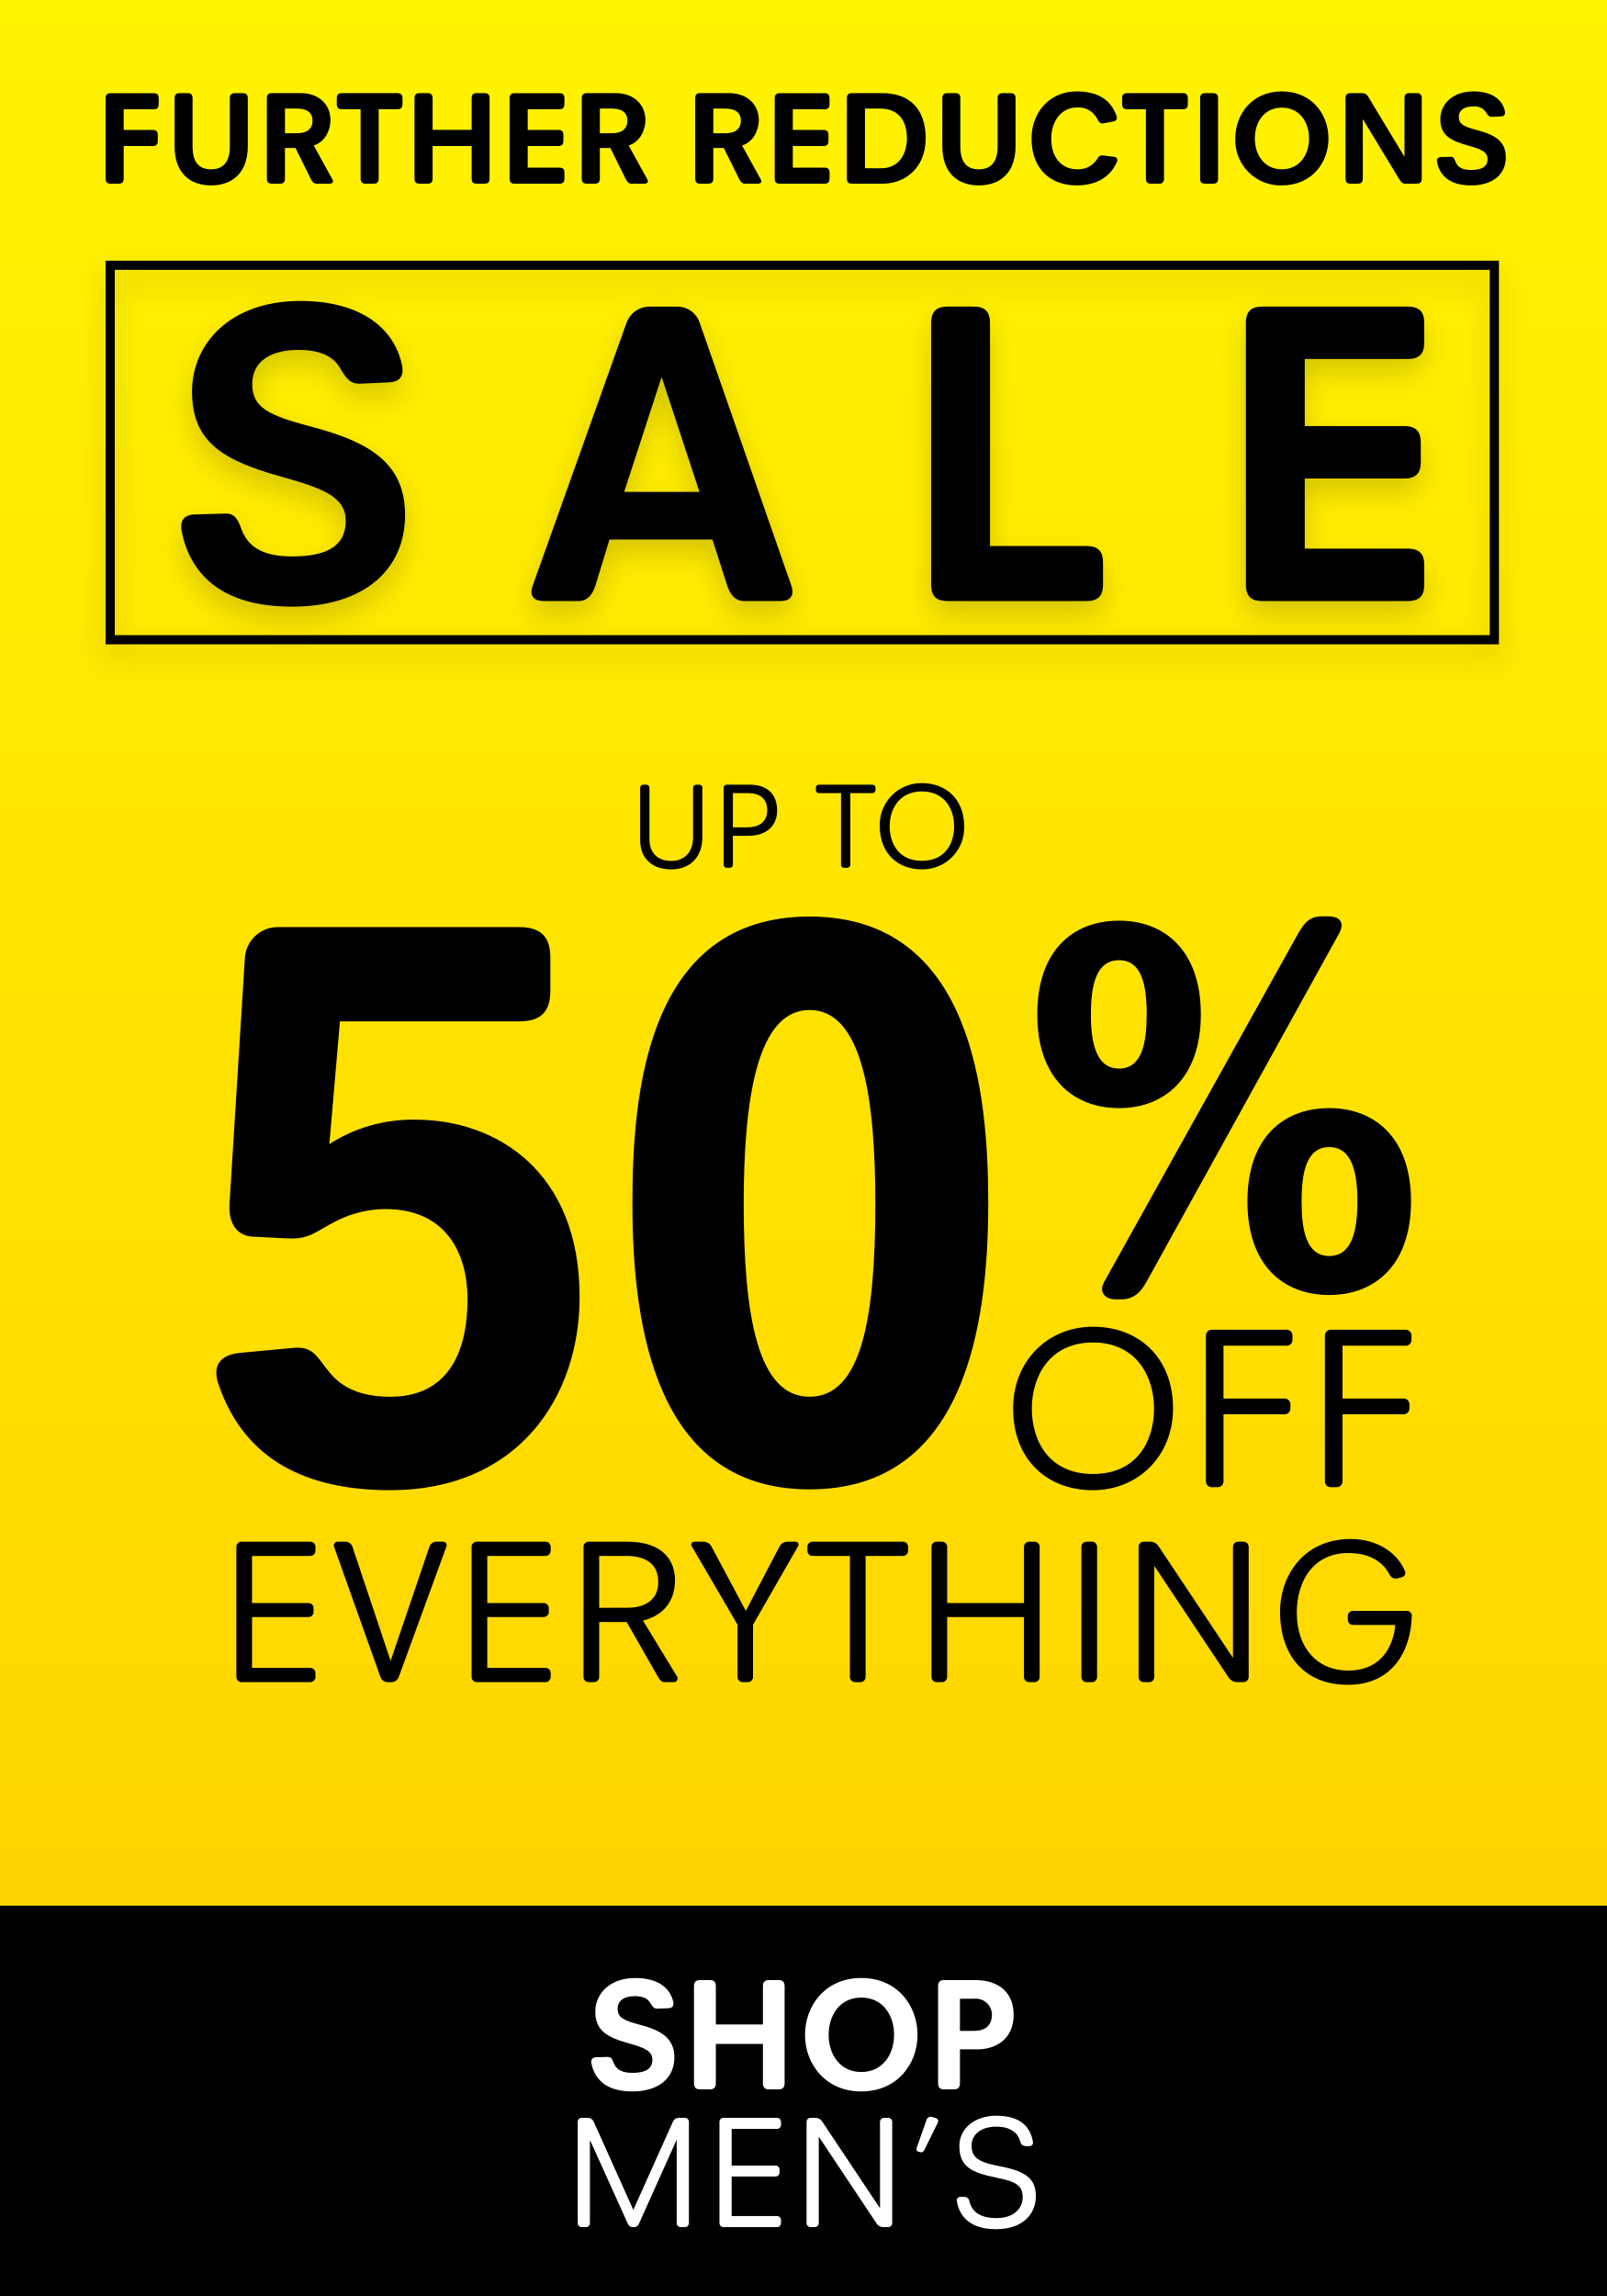
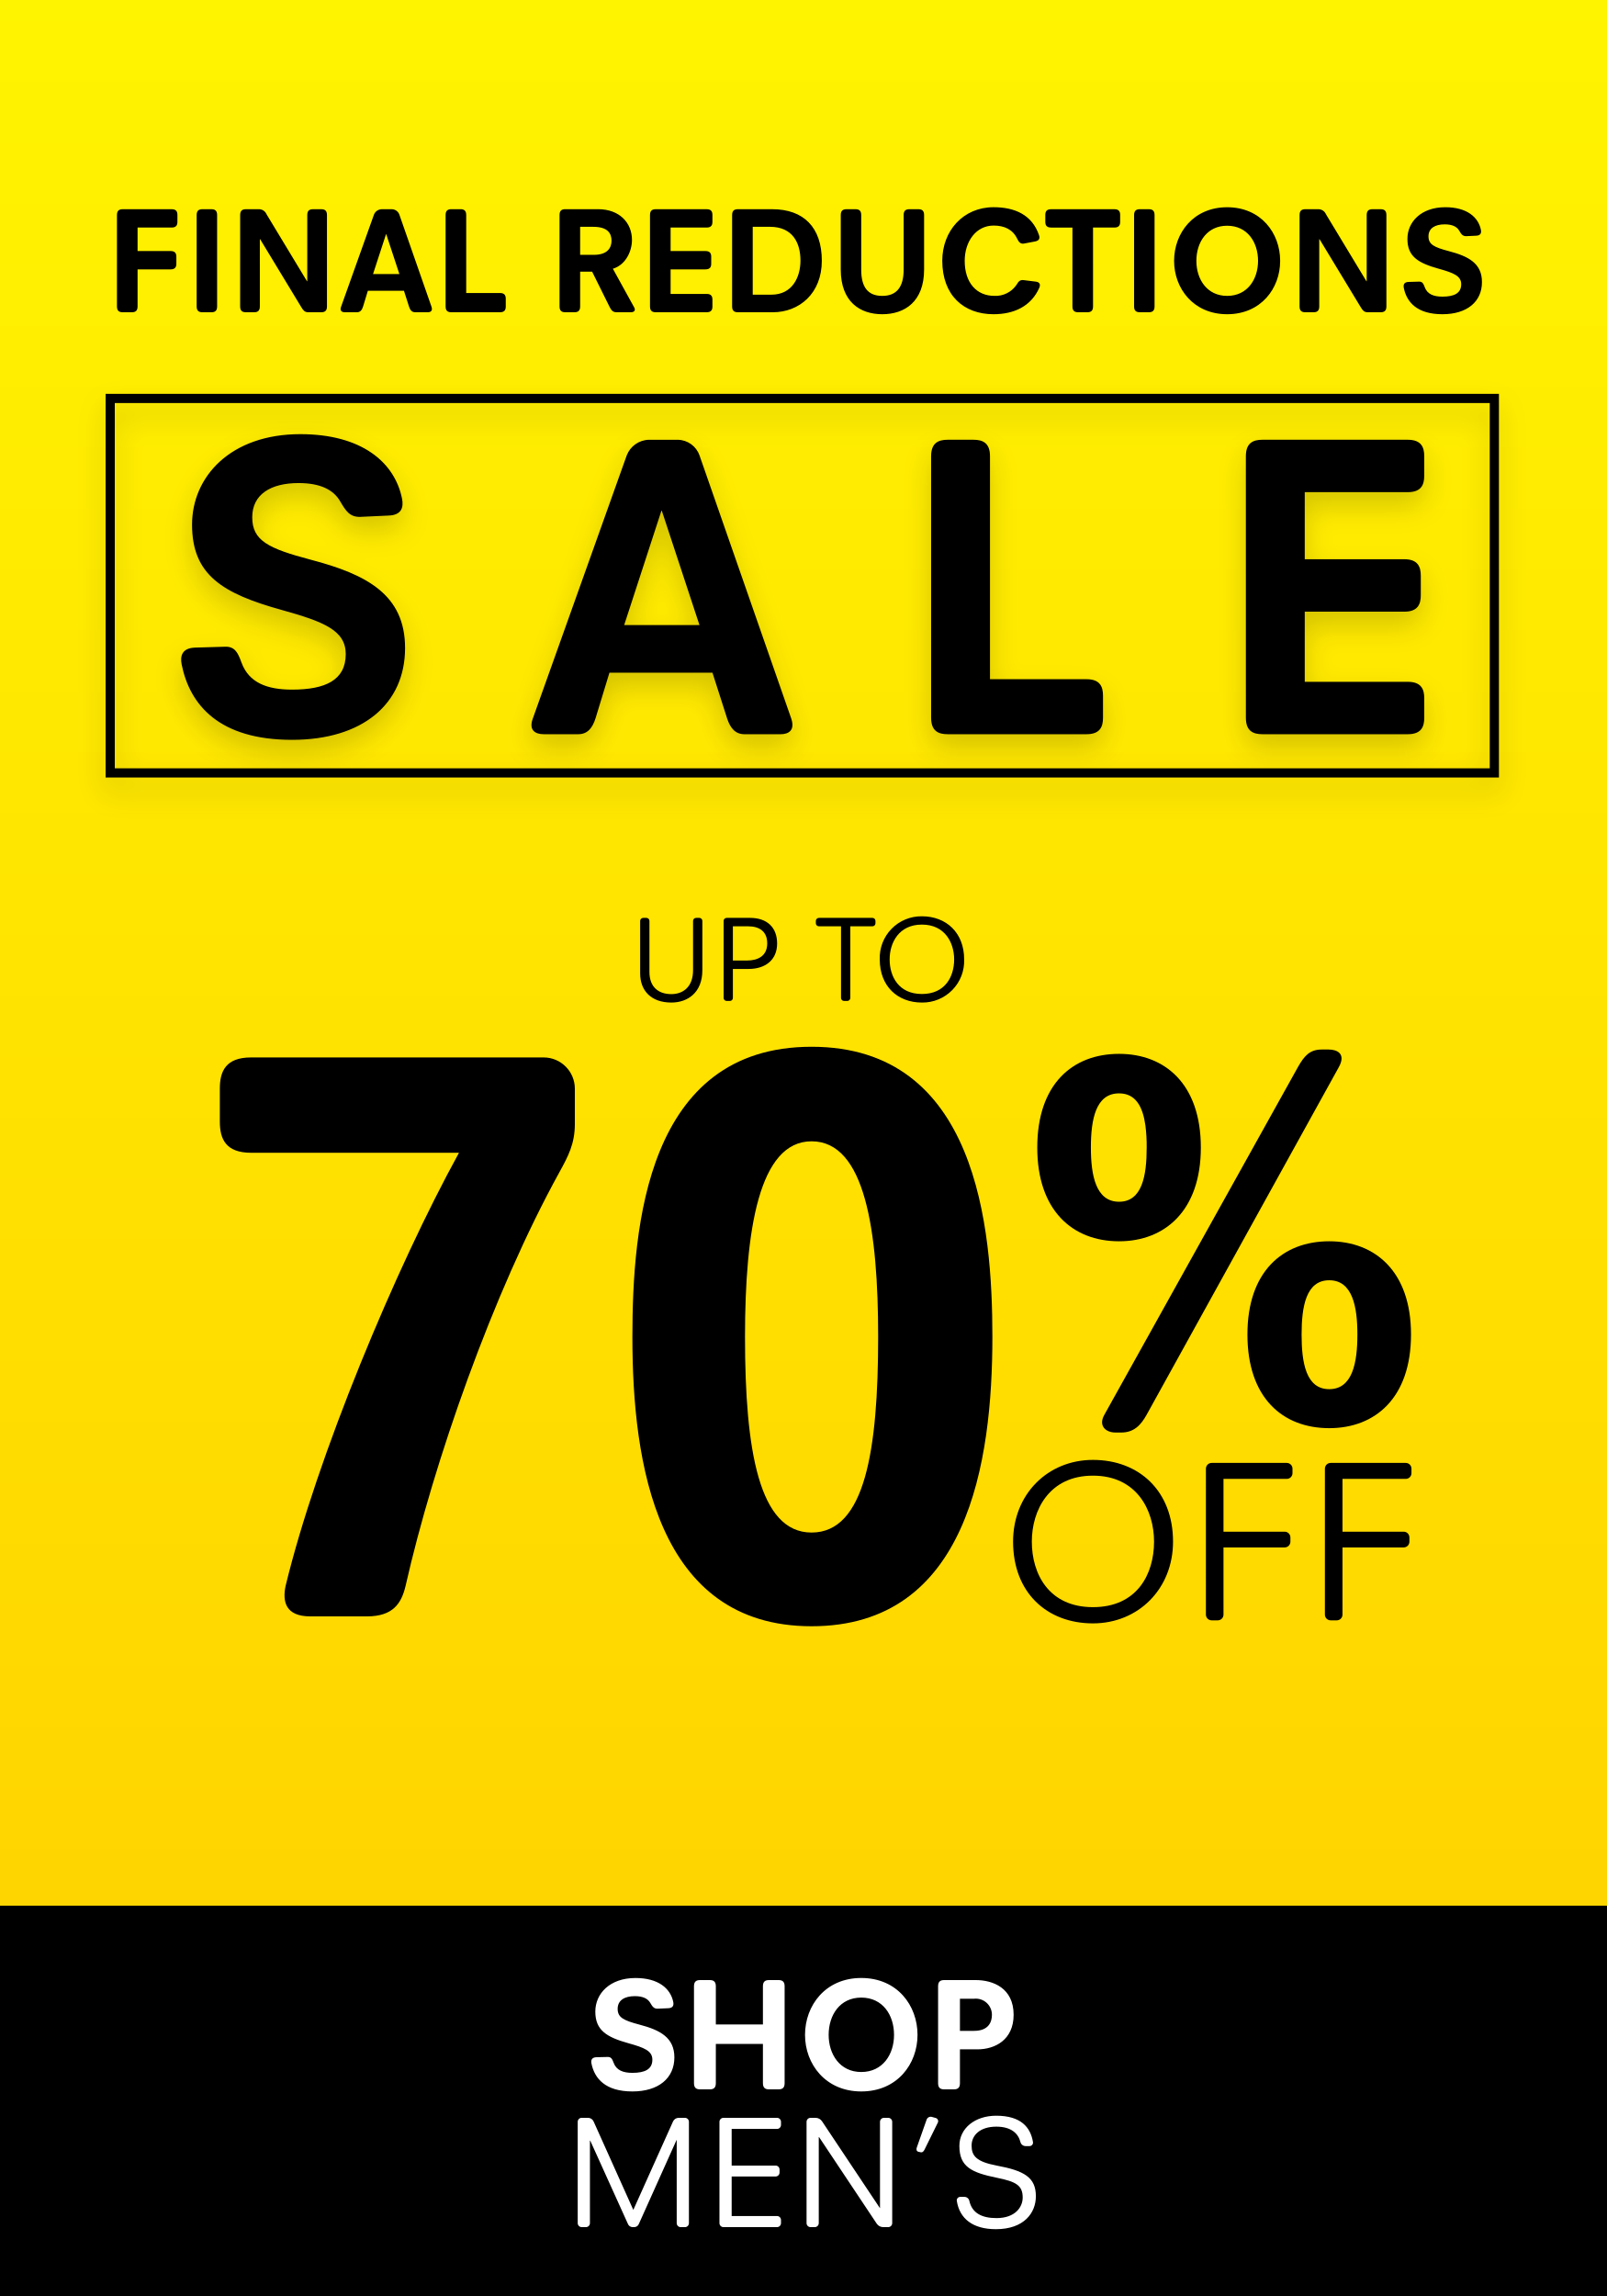
<svg xmlns="http://www.w3.org/2000/svg" viewBox="0 0 350 500">
  <defs>
    <style>
      .cls-1 {
        clip-path: url(#clip-Mens);
      }

      .cls-2 {
+         fill: url(#linear-gradient);
+       }
+ 
+       .cls-3 {
        fill: #fff;
      }

-       .cls-3, .cls-5 {
+       .cls-4, .cls-6 {
        fill: none;
      }

-       .cls-3 {
+       .cls-4 {
        stroke: #000;
        stroke-width: 2px;
      }

-       .cls-4 {
+       .cls-5 {
        stroke: none;
      }

-       .cls-6 {
-         fill: url(#linear-gradient);
-       }
- 
      .cls-7 {
-         filter: url(#Rectangle_720);
+         filter: url(#Rectangle_721);
      }

      .cls-8 {
-         filter: url(#Path_524);
+         filter: url(#Path_527);
      }
    </style>
    <linearGradient id="linear-gradient" x1="0.5" x2="0.5" y2="1" gradientUnits="objectBoundingBox">
      <stop offset="0" stop-color="#fff400" />
      <stop offset="1" stop-color="#ffce00" />
    </linearGradient>
-     <filter id="Path_524" x="30.453" y="59.542" width="288.745" height="84.573" filterUnits="userSpaceOnUse">
+     <filter id="Path_527" x="30.453" y="88.54" width="288.748" height="84.574" filterUnits="userSpaceOnUse">
      <feOffset dy="3" input="SourceAlpha" />
      <feGaussianBlur stdDeviation="3" result="blur" />
      <feFlood flood-opacity="0.161" />
      <feComposite operator="in" in2="blur" />
      <feComposite in="SourceGraphic" />
    </filter>
-     <filter id="Rectangle_720" x="14" y="50.773" width="321.465" height="101.546" filterUnits="userSpaceOnUse">
+     <filter id="Rectangle_721" x="14" y="79.77" width="321.464" height="101.546" filterUnits="userSpaceOnUse">
      <feOffset dy="3" input="SourceAlpha" />
      <feGaussianBlur stdDeviation="3" result="blur-2" />
      <feFlood flood-opacity="0.161" />
      <feComposite operator="in" in2="blur-2" />
      <feComposite in="SourceGraphic" />
    </filter>
    <clipPath id="clip-Mens">
      <rect width="350" height="500" />
    </clipPath>
  </defs>
  <g id="Mens" class="cls-1">
-     <rect class="cls-6" width="350" height="500" />
+     <rect class="cls-3" width="350" height="500" />
+     <rect id="Rectangle_9" data-name="Rectangle 9" class="cls-2" width="350" height="500" />
    <rect id="Rectangle_703" data-name="Rectangle 703" width="350" height="85" transform="translate(0 415)" />
-     <path id="Path_533" data-name="Path 533" class="cls-2" d="M128.818,20.365c.665,3.29,3.045,6.09,8.925,6.09,5.705,0,9.135-2.905,9.135-7.42,0-4.3-3.08-5.95-7.63-7.14-3.43-.91-4.725-1.54-4.725-3.43,0-1.855,1.5-2.765,3.745-2.765,1.785,0,2.835.56,3.36,1.47.455.77.77,1.3,1.645,1.26l2.275-.1c1.05-.035,1.225-.665,1.085-1.365-.6-2.94-3.255-5.215-8.225-5.215-5.635,0-8.75,3.43-8.75,7.315,0,4.06,2.45,5.565,7.245,6.9,3.4.945,5.18,1.645,5.18,3.57,0,2.1-1.645,2.87-4.34,2.87-2.03,0-3.5-.56-4.1-2.2-.28-.77-.525-1.3-1.33-1.26L129.9,19C128.853,19.035,128.678,19.665,128.818,20.365Zm22.33,4.305c0,1.085.6,1.33,1.33,1.33h2.1c.735,0,1.33-.245,1.33-1.33V16.1h10.255V24.67c0,1.085.6,1.33,1.33,1.33h2.065c.735,0,1.33-.245,1.33-1.33V3.53c0-1.085-.6-1.33-1.33-1.33h-2.065c-.735,0-1.33.245-1.33,1.33v8.33H155.908V3.53c0-1.085-.6-1.33-1.33-1.33h-2.1c-.735,0-1.33.245-1.33,1.33Zm24.185-10.535c0,6.335,4.445,12.32,12.25,12.32,7.84,0,12.25-5.985,12.25-12.32,0-6.405-4.41-12.39-12.25-12.39C179.778,1.745,175.333,7.73,175.333,14.135Zm5.145,0c0-4.305,2.45-8.12,7.105-8.12,4.69,0,7.14,3.815,7.14,8.12,0,4.235-2.45,8.085-7.14,8.085C182.928,22.22,180.478,18.37,180.478,14.135ZM204.313,24.67c0,1.085.6,1.33,1.33,1.33h2.1c.735,0,1.33-.245,1.33-1.33V17.285h3.815c3.78,0,7.875-2.03,7.875-7.525,0-5.845-4.515-7.56-8.26-7.56h-6.86c-.735,0-1.33.245-1.33,1.33Zm4.76-11.41v-7h3.115a3.511,3.511,0,0,1,3.85,3.5c0,1.54-.7,3.5-3.885,3.5ZM125.825,55.125A.867.867,0,0,0,126.7,56h.91a.866.866,0,0,0,.875-.875V37.17h.07l8.19,18.1A1.1,1.1,0,0,0,137.76,56h.42a1.087,1.087,0,0,0,.98-.735l8.19-18.235h.035v18.1a.867.867,0,0,0,.875.875h.91a.866.866,0,0,0,.875-.875V33.075a.866.866,0,0,0-.875-.875H147.8A1.339,1.339,0,0,0,146.58,33l-8.645,19.25L129.29,33a1.339,1.339,0,0,0-1.225-.805H126.7a.867.867,0,0,0-.875.875Zm30.87,0a.867.867,0,0,0,.875.875h11.655a.866.866,0,0,0,.875-.875V54.46a.866.866,0,0,0-.875-.875h-9.87v-8.61h9.555a.867.867,0,0,0,.875-.875v-.63a.867.867,0,0,0-.875-.875h-9.555v-7.98h9.87a.866.866,0,0,0,.875-.875v-.665a.866.866,0,0,0-.875-.875H157.57a.867.867,0,0,0-.875.875Zm18.97,0a.867.867,0,0,0,.875.875h.91a.866.866,0,0,0,.875-.875V36.4h.07L190.96,55.265a1.7,1.7,0,0,0,1.365.735h1.12a.866.866,0,0,0,.875-.875V33.075a.866.866,0,0,0-.875-.875h-.91a.866.866,0,0,0-.875.875v18.76h-.035l-12.6-18.9a1.7,1.7,0,0,0-1.365-.735h-1.12a.867.867,0,0,0-.875.875ZM200.48,39.69c.455.1.665-.175.875-.56l2.9-5.88a.718.718,0,0,0-.455-1.015l-.875-.245a.944.944,0,0,0-1.12.63l-2.135,6.055c-.14.385-.07.805.35.91Zm7.91,10.6c.6,3.85,3.465,6.16,8.505,6.16,6.16,0,8.715-3.57,8.715-7.175,0-4.13-2.555-5.565-8.575-6.685-4.375-.84-5.425-2.1-5.425-4.34,0-2.275,1.855-4.13,5.39-4.13,3.29,0,4.795,1.54,5.25,3.36a1.157,1.157,0,0,0,1.12.875h.875a.757.757,0,0,0,.735-.875c-.525-3.22-2.625-5.74-8.015-5.74-4.585,0-8.015,2.7-8.015,6.58,0,4.585,2.7,5.81,8.155,6.93,4.2.84,5.635,1.68,5.635,4.305,0,2.1-1.645,4.48-5.705,4.48-3.185,0-5.32-1.085-5.915-3.745a1.089,1.089,0,0,0-1.085-.875h-.91A.757.757,0,0,0,208.39,50.295Z" transform="translate(0 429)" />
+     <path id="Path_533" data-name="Path 533" class="cls-3" d="M128.818,20.365c.665,3.29,3.045,6.09,8.925,6.09,5.705,0,9.135-2.905,9.135-7.42,0-4.3-3.08-5.95-7.63-7.14-3.43-.91-4.725-1.54-4.725-3.43,0-1.855,1.5-2.765,3.745-2.765,1.785,0,2.835.56,3.36,1.47.455.77.77,1.3,1.645,1.26l2.275-.1c1.05-.035,1.225-.665,1.085-1.365-.6-2.94-3.255-5.215-8.225-5.215-5.635,0-8.75,3.43-8.75,7.315,0,4.06,2.45,5.565,7.245,6.9,3.4.945,5.18,1.645,5.18,3.57,0,2.1-1.645,2.87-4.34,2.87-2.03,0-3.5-.56-4.1-2.2-.28-.77-.525-1.3-1.33-1.26L129.9,19C128.853,19.035,128.678,19.665,128.818,20.365Zm22.33,4.305c0,1.085.6,1.33,1.33,1.33h2.1c.735,0,1.33-.245,1.33-1.33V16.1h10.255v8.57c0,1.085.6,1.33,1.33,1.33h2.065c.735,0,1.33-.245,1.33-1.33V3.53c0-1.085-.6-1.33-1.33-1.33h-2.065c-.735,0-1.33.245-1.33,1.33v8.33H155.908V3.53c0-1.085-.6-1.33-1.33-1.33h-2.1c-.735,0-1.33.245-1.33,1.33Zm24.185-10.535c0,6.335,4.445,12.32,12.25,12.32,7.84,0,12.25-5.985,12.25-12.32,0-6.405-4.41-12.39-12.25-12.39C179.778,1.745,175.333,7.73,175.333,14.135Zm5.145,0c0-4.305,2.45-8.12,7.1-8.12,4.69,0,7.14,3.815,7.14,8.12,0,4.235-2.45,8.085-7.14,8.085C182.928,22.22,180.478,18.37,180.478,14.135ZM204.313,24.67c0,1.085.6,1.33,1.33,1.33h2.1c.735,0,1.33-.245,1.33-1.33V17.285h3.815c3.78,0,7.875-2.03,7.875-7.525,0-5.845-4.515-7.56-8.26-7.56h-6.86c-.735,0-1.33.245-1.33,1.33Zm4.76-11.41v-7h3.115a3.511,3.511,0,0,1,3.85,3.5c0,1.54-.7,3.5-3.885,3.5ZM125.825,55.125A.867.867,0,0,0,126.7,56h.91a.866.866,0,0,0,.875-.875V37.17h.07l8.19,18.1a1.1,1.1,0,0,0,1.015.73h.42a1.087,1.087,0,0,0,.98-.735l8.19-18.235h.035v18.1a.867.867,0,0,0,.875.875h.91a.866.866,0,0,0,.875-.875V33.075a.866.866,0,0,0-.875-.875H147.8a1.339,1.339,0,0,0-1.22.8l-8.645,19.25L129.29,33a1.339,1.339,0,0,0-1.225-.805H126.7a.867.867,0,0,0-.875.875Zm30.87,0a.867.867,0,0,0,.875.875h11.655a.866.866,0,0,0,.875-.875V54.46a.866.866,0,0,0-.875-.875h-9.87v-8.61h9.555a.867.867,0,0,0,.875-.875v-.63a.867.867,0,0,0-.875-.875h-9.555v-7.98h9.87a.866.866,0,0,0,.875-.875v-.665a.866.866,0,0,0-.875-.875H157.57a.867.867,0,0,0-.875.875Zm18.97,0a.867.867,0,0,0,.875.875h.91a.866.866,0,0,0,.875-.875V36.4h.07L190.96,55.265a1.7,1.7,0,0,0,1.365.735h1.12a.866.866,0,0,0,.875-.875V33.075a.866.866,0,0,0-.875-.875h-.91a.866.866,0,0,0-.875.875v18.76h-.035l-12.6-18.9a1.7,1.7,0,0,0-1.365-.735h-1.12a.867.867,0,0,0-.875.875ZM200.48,39.69c.455.1.665-.175.875-.56l2.9-5.88a.718.718,0,0,0-.455-1.015l-.875-.245a.944.944,0,0,0-1.12.63l-2.135,6.055c-.14.385-.07.805.35.91Zm7.91,10.6c.6,3.85,3.465,6.16,8.505,6.16,6.16,0,8.715-3.57,8.715-7.175,0-4.13-2.555-5.565-8.575-6.685-4.375-.84-5.425-2.1-5.425-4.34,0-2.275,1.855-4.13,5.39-4.13,3.29,0,4.795,1.54,5.25,3.36a1.157,1.157,0,0,0,1.12.875h.875a.757.757,0,0,0,.735-.875c-.525-3.22-2.625-5.74-8.015-5.74-4.585,0-8.015,2.7-8.015,6.58,0,4.585,2.7,5.81,8.155,6.93,4.2.84,5.635,1.68,5.635,4.305,0,2.1-1.645,4.48-5.705,4.48-3.185,0-5.32-1.085-5.915-3.745a1.089,1.089,0,0,0-1.085-.875h-.91a.757.757,0,0,0-.735.88Z" transform="translate(0 429)" />
    <g class="cls-8" transform="matrix(1, 0, 0, 1, 0, 0)">
-       <path id="Path_524-2" data-name="Path 524" d="M148.306,56.936c1.792,8.864,8.2,16.408,24.046,16.408,15.37,0,24.611-7.827,24.611-19.991,0-11.6-8.3-16.03-20.557-19.237-9.241-2.452-12.73-4.149-12.73-9.241,0-5,4.055-7.449,10.09-7.449,4.809,0,7.638,1.509,9.053,3.96,1.226,2.075,2.075,3.489,4.432,3.395l6.129-.283c2.829-.094,3.3-1.792,2.923-3.678-1.6-7.921-8.77-14.05-22.16-14.05-15.182,0-23.574,9.241-23.574,19.708,0,10.938,6.6,14.993,19.519,18.576,9.147,2.546,13.956,4.432,13.956,9.618,0,5.658-4.432,7.732-11.693,7.732-5.469,0-9.43-1.509-11.033-5.941-.754-2.075-1.414-3.489-3.583-3.395l-6.506.189C148.4,53.353,147.929,55.05,148.306,56.936Zm76.475,11.787c-.943,2.546.566,3.395,2.357,3.395h7.544c2.074,0,3.112-1.414,3.772-3.489l3.018-9.9h22.443l3.206,10c.66,1.98,1.7,3.395,3.772,3.395h7.827c1.792,0,3.206-.849,2.357-3.395L261.085,11.391A5.08,5.08,0,0,0,256.37,8h-6.318a5.3,5.3,0,0,0-4.809,3.395Zm19.9-20.368,8.11-24.894h.094l8.2,24.894Zm66.856,20.18c0,2.923,1.6,3.583,3.583,3.583h30.269c2.923,0,3.583-1.6,3.583-3.583V63.725c0-1.98-.66-3.583-3.583-3.583H324.358V11.579c0-2.923-1.6-3.583-3.583-3.583h-5.658c-1.98,0-3.583.66-3.583,3.583Zm68.554,0c0,2.923,1.6,3.583,3.583,3.583h31.684c2.923,0,3.583-1.6,3.583-3.583V64.291c0-1.98-.66-3.583-3.583-3.583H392.912V45.432H414.6c2.923,0,3.583-1.6,3.583-3.583V37.605c0-1.98-.66-3.583-3.583-3.583H392.912V19.406h22.443c2.923,0,3.583-1.6,3.583-3.583V11.579c0-1.98-.66-3.583-3.583-3.583H383.671c-1.98,0-3.583.66-3.583,3.583Z" transform="translate(-108.74 58.77)" />
+       <path id="Path_527-2" data-name="Path 527" d="M148.306,56.936c1.792,8.864,8.2,16.408,24.046,16.408,15.37,0,24.611-7.827,24.611-19.991,0-11.6-8.3-16.03-20.557-19.237-9.241-2.452-12.73-4.149-12.73-9.241,0-5,4.055-7.449,10.09-7.449,4.809,0,7.638,1.509,9.053,3.96,1.226,2.075,2.075,3.489,4.432,3.4l6.129-.283c2.829-.094,3.3-1.792,2.923-3.678-1.6-7.921-8.77-14.05-22.16-14.05-15.182,0-23.574,9.241-23.574,19.708,0,10.938,6.6,14.993,19.519,18.576,9.147,2.546,13.956,4.432,13.956,9.618,0,5.658-4.432,7.732-11.693,7.732-5.469,0-9.43-1.509-11.033-5.941-.754-2.075-1.414-3.489-3.583-3.4l-6.506.189C148.4,53.353,147.929,55.05,148.306,56.936Zm76.475,11.787c-.943,2.546.566,3.395,2.357,3.395h7.544c2.074,0,3.112-1.414,3.772-3.489l3.018-9.9h22.443l3.206,10c.66,1.98,1.7,3.395,3.772,3.395h7.827c1.792,0,3.206-.849,2.357-3.395L261.085,11.391A5.08,5.08,0,0,0,256.37,8h-6.318a5.3,5.3,0,0,0-4.809,3.395Zm19.9-20.368,8.11-24.894h.094l8.2,24.894Zm66.856,20.18c0,2.923,1.6,3.583,3.583,3.583h30.269c2.923,0,3.583-1.6,3.583-3.583v-4.81c0-1.98-.66-3.583-3.583-3.583H324.358V11.579c0-2.923-1.6-3.583-3.583-3.583h-5.658c-1.98,0-3.583.66-3.583,3.583Zm68.554,0c0,2.923,1.6,3.583,3.583,3.583h31.684c2.923,0,3.583-1.6,3.583-3.583V64.291c0-1.98-.66-3.583-3.583-3.583H392.912V45.432H414.6c2.923,0,3.583-1.6,3.583-3.583V37.6c0-1.98-.66-3.583-3.583-3.583H392.912V19.406h22.443c2.923,0,3.583-1.6,3.583-3.583V11.579c0-1.98-.66-3.583-3.583-3.583H383.671c-1.98,0-3.583.66-3.583,3.583Z" transform="translate(-108.74 87.77)" />
    </g>
    <g class="cls-7" transform="matrix(1, 0, 0, 1, 0, 0)">
-       <g id="Rectangle_720-2" data-name="Rectangle 720" class="cls-3" transform="translate(23 56.77)">
-         <rect class="cls-4" width="303.464" height="83.546" />
-         <rect class="cls-5" x="1" y="1" width="301.464" height="81.546" />
+       <g id="Rectangle_721-2" data-name="Rectangle 721" class="cls-4" transform="translate(23 85.77)">
+         <rect class="cls-5" width="303.464" height="83.546" />
+         <rect class="cls-6" x="1" y="1" width="301.464" height="81.546" />
      </g>
    </g>
-     <path id="Path_27" data-name="Path 27" d="M1.14,18.938c0,11.042,7.311,17.8,17.394,17.8,9.882,0,17.445-7.512,17.445-17.8,0-10.991-7.361-17.8-17.445-17.8C8.652,1.14,1.14,8.652,1.14,18.938Zm4.084,0c0-6.857,3.781-14.369,13.31-14.369s13.31,7.512,13.31,14.369c0,7.059-3.681,14.268-13.31,14.268C8.955,33.206,5.224,26,5.224,18.938ZM43.138,34.819a1.248,1.248,0,0,0,1.26,1.26H45.71a1.248,1.248,0,0,0,1.26-1.26V20.2h13.31a1.248,1.248,0,0,0,1.26-1.26V18.03a1.248,1.248,0,0,0-1.26-1.26H46.97V5.274H60.734a1.248,1.248,0,0,0,1.26-1.26V3.056a1.248,1.248,0,0,0-1.26-1.26H44.4a1.248,1.248,0,0,0-1.26,1.26Zm25.915,0a1.248,1.248,0,0,0,1.26,1.26h1.311a1.248,1.248,0,0,0,1.26-1.26V20.2H86.2a1.248,1.248,0,0,0,1.26-1.26V18.03a1.248,1.248,0,0,0-1.26-1.26H72.885V5.274H86.649a1.248,1.248,0,0,0,1.26-1.26V3.056a1.248,1.248,0,0,0-1.26-1.26H70.314a1.248,1.248,0,0,0-1.26,1.26Z" transform="translate(219.505 287.784)" />
-     <path id="Path_420" data-name="Path 420" d="M33.569,122.539c5.662,16.279,19.11,22.826,37.336,22.826,27.6,0,41.229-19.995,41.229-42.113,0-27.25-18.049-38.574-35.743-38.574a33.5,33.5,0,0,0-18.756,5.308l2.3-26.719H99.039c5.485,0,6.724-3.008,6.724-6.724V29.465c0-3.716-1.239-6.724-6.724-6.724H46.309a7.153,7.153,0,0,0-7.078,6.724L35.869,83.257c-.177,3.716,1.416,6.724,5.131,6.9l7.078.354c5.308.354,6.37-1.416,10.971-3.716a23.716,23.716,0,0,1,10.794-2.654c12.74,0,17.872,9.024,17.872,19.641,0,12.563-4.954,21.234-16.81,21.234-6.37,0-10.44-1.946-13.094-5.131-3.008-3.539-3.539-6.016-8.316-5.485L38.17,115.461C32.861,115.992,32.33,119.177,33.569,122.539Zm128.64,22.649c33.62,0,38.928-35.212,38.928-62.285,0-23.711-3.362-62.462-38.928-62.462S123.635,59.192,123.635,82.9C123.635,109.976,128.766,145.188,162.209,145.188Zm0-20.172c-11.325,0-14.333-17.695-14.333-42.113,0-23,3.008-42.113,14.333-42.113,11.5,0,14.333,19.11,14.333,42.113C176.542,107.322,173.711,125.016,162.209,125.016Z" transform="translate(14.101 179.155)" />
-     <path id="Path_422" data-name="Path 422" d="M450.678,101.862c-1.416,2.477.354,3.893,2.359,3.893h1.3c2.713,0,4.247-1.534,5.545-3.893l41.88-75.738c1.534-2.831-.354-3.775-2.241-3.775h-1.534c-2.6,0-3.775,1.416-5.073,3.657Zm3.185-37.751c10.028,0,17.814-6.724,17.814-20.409,0-13.8-7.786-20.409-17.814-20.409-10.146,0-17.814,6.606-17.814,20.409C436.049,57.387,443.717,64.111,453.863,64.111Zm0-8.612c-5.073,0-6.135-5.781-6.135-11.8,0-6.135,1.062-11.8,6.135-11.8,3.663,0,5.173,2.952,5.742,6.993a35.547,35.547,0,0,1,.275,4.8C459.88,49.719,458.936,55.5,453.863,55.5Zm27.959,28.9c0,13.8,7.668,20.409,17.814,20.409,10.028,0,17.814-6.606,17.814-20.409,0-13.685-7.786-20.291-17.814-20.291C489.491,64.111,481.823,70.718,481.823,84.4Zm11.8,0c0-6.017.944-11.8,6.017-11.8s6.135,5.781,6.135,11.8c0,6.135-1.062,11.915-6.135,11.915S493.62,90.537,493.62,84.4Z" transform="translate(-210.137 177.204)" />
-     <path id="Path_526" data-name="Path 526" d="M9.232,35.824a1.114,1.114,0,0,0,1.124,1.124H25.334a1.114,1.114,0,0,0,1.124-1.124v-.855a1.114,1.114,0,0,0-1.124-1.124H12.651V22.78H24.93a1.114,1.114,0,0,0,1.124-1.124v-.81a1.114,1.114,0,0,0-1.124-1.124H12.651V9.467H25.334a1.114,1.114,0,0,0,1.124-1.124V7.488a1.114,1.114,0,0,0-1.124-1.124H10.357A1.114,1.114,0,0,0,9.232,7.488Zm31.394.045a1.6,1.6,0,0,0,1.484,1.079h.945a1.654,1.654,0,0,0,1.529-1.079L54.975,7.443a.775.775,0,0,0-.72-1.079H52.771a1.6,1.6,0,0,0-1.484,1.079L42.876,32.181h-.09L34.51,7.443a1.6,1.6,0,0,0-1.484-1.079H31.271a.817.817,0,0,0-.765,1.079Zm19.835-.045a1.114,1.114,0,0,0,1.124,1.124H76.564a1.114,1.114,0,0,0,1.124-1.124v-.855a1.114,1.114,0,0,0-1.124-1.124H63.88V22.78H76.159a1.114,1.114,0,0,0,1.124-1.124v-.81a1.114,1.114,0,0,0-1.124-1.124H63.88V9.467H76.564a1.114,1.114,0,0,0,1.124-1.124V7.488a1.114,1.114,0,0,0-1.124-1.124H61.586a1.114,1.114,0,0,0-1.124,1.124Zm24.378,0a1.114,1.114,0,0,0,1.124,1.124h1.169a1.114,1.114,0,0,0,1.124-1.124V23.86H94.24l6.927,12.1c.36.585.675.99,1.349.99h1.934a.8.8,0,0,0,.765-1.214L97.793,23.545c3.418-.855,6.971-3.283,6.971-8.816,0-4-2.339-8.366-10.435-8.366H85.964A1.114,1.114,0,0,0,84.84,7.488Zm3.418-15.067V9.467H94.15c3.553,0,6.971,1.214,6.971,5.712,0,3.733-2.7,5.577-6.792,5.577Zm30.135,15.067a1.114,1.114,0,0,0,1.124,1.124h1.124a1.114,1.114,0,0,0,1.124-1.124V24.445l9.805-17.091a.644.644,0,0,0-.54-.99h-1.8a1.949,1.949,0,0,0-1.664.99l-7.376,14.078L112.681,7.353a1.949,1.949,0,0,0-1.664-.99h-2.069a.644.644,0,0,0-.54.99l9.985,17.091Zm24.468,0a1.114,1.114,0,0,0,1.124,1.124h1.169a1.114,1.114,0,0,0,1.124-1.124V9.467h8.141a1.114,1.114,0,0,0,1.124-1.124V7.488a1.114,1.114,0,0,0-1.124-1.124h-19.7A1.114,1.114,0,0,0,133.6,7.488v.855a1.114,1.114,0,0,0,1.124,1.124h8.141Zm17.766,0a1.114,1.114,0,0,0,1.124,1.124h1.169a1.114,1.114,0,0,0,1.124-1.124V22.78h16.732V35.824a1.114,1.114,0,0,0,1.124,1.124h1.169a1.114,1.114,0,0,0,1.124-1.124V7.488a1.114,1.114,0,0,0-1.124-1.124H181.9a1.114,1.114,0,0,0-1.124,1.124V19.722H164.045V7.488a1.114,1.114,0,0,0-1.124-1.124h-1.169a1.114,1.114,0,0,0-1.124,1.124Zm32.654,0a1.114,1.114,0,0,0,1.124,1.124h1.169a1.114,1.114,0,0,0,1.124-1.124V7.488a1.114,1.114,0,0,0-1.124-1.124H194.4a1.114,1.114,0,0,0-1.124,1.124Zm12.459,0a1.114,1.114,0,0,0,1.124,1.124h1.169a1.114,1.114,0,0,0,1.124-1.124V11.761h.09L225.394,36a2.178,2.178,0,0,0,1.754.945h1.439a1.114,1.114,0,0,0,1.124-1.124V7.488a1.114,1.114,0,0,0-1.124-1.124h-1.169a1.114,1.114,0,0,0-1.124,1.124V31.6h-.045L210.057,7.308a2.178,2.178,0,0,0-1.754-.945h-1.439a1.114,1.114,0,0,0-1.124,1.124Zm30.81-14.168c0,9.355,5.217,15.877,14.753,15.877,9.715,0,13.718-7.331,13.943-15.022a1.066,1.066,0,0,0-1.079-1.079H252.425a1.114,1.114,0,0,0-1.124,1.124v.81a1.114,1.114,0,0,0,1.124,1.124h9.22c-.36,4.138-2.654,9.94-10.3,9.94-6.612,0-11.154-4.858-11.154-12.594,0-7.286,3.913-13,11.154-13,5.307,0,7.826,2.339,9.085,4.768a1.48,1.48,0,0,0,1.619.765l1.034-.27a.964.964,0,0,0,.675-1.3c-1.619-3.958-5.937-7.016-11.829-7.016C241.856,5.779,236.548,13.56,236.548,21.656Z" transform="translate(42.245 329.37)" />
-     <path id="Path_525" data-name="Path 525" d="M1.78,13.593c0,3.725,2.368,6.333,6.785,6.333,3.672,0,6.759-2.262,6.759-7.025V2.151a.659.659,0,0,0-.665-.665h-.692a.659.659,0,0,0-.665.665V12.875c0,3.7-2.235,5.216-4.737,5.216C5.8,18.09,3.8,16.574,3.8,13.274V2.151a.659.659,0,0,0-.665-.665H2.445a.659.659,0,0,0-.665.665Zm18.174,5.322a.659.659,0,0,0,.665.665h.692a.659.659,0,0,0,.665-.665V12.609h3.433c3.619,0,6.2-1.943,6.2-5.535,0-3.512-2.182-5.588-5.907-5.588H20.62a.659.659,0,0,0-.665.665Zm2.022-8.143V3.322h3.3c2.448,0,4.178,1.091,4.178,3.725,0,2.741-2.049,3.725-4.364,3.725Zm23.55,8.143a.659.659,0,0,0,.665.665h.692a.659.659,0,0,0,.665-.665V3.322h4.816a.659.659,0,0,0,.665-.665V2.151a.659.659,0,0,0-.665-.665H40.71a.659.659,0,0,0-.665.665v.506a.659.659,0,0,0,.665.665h4.816Zm8.435-8.382c0,5.828,3.858,9.393,9.18,9.393a9.074,9.074,0,0,0,9.207-9.393c0-5.8-3.885-9.393-9.207-9.393A9.052,9.052,0,0,0,53.962,10.533Zm2.155,0c0-3.619,2-7.584,7.025-7.584s7.025,3.965,7.025,7.584c0,3.725-1.943,7.531-7.025,7.531C58.086,18.064,56.117,14.259,56.117,10.533Z" transform="translate(137.646 169.399)" />
-     <path id="Path_543" data-name="Path 543" d="M-152.076-1.1c0,.9.493,1.1,1.1,1.1h1.74c.609,0,1.1-.2,1.1-1.1v-7.1h6.322c.9,0,1.1-.493,1.1-1.1v-1.305c0-.609-.2-1.1-1.1-1.1h-6.322v-4.495h6.525c.9,0,1.1-.493,1.1-1.1v-1.305c0-.609-.2-1.1-1.1-1.1h-9.367c-.609,0-1.1.2-1.1,1.1Zm15.022-7.076c0,6.148,3.654,8.555,7.946,8.555s8-2.407,8-8.555v-10.44c0-.9-.493-1.1-1.1-1.1h-1.711c-.609,0-1.1.2-1.1,1.1V-8.149c0,3.277-1.305,5.017-4.089,5.017-2.813,0-4.031-1.74-4.031-5.017V-18.618c0-.9-.493-1.1-1.1-1.1h-1.711c-.609,0-1.1.2-1.1,1.1Zm20.1,7.076c0,.9.493,1.1,1.1,1.1h1.74c.609,0,1.1-.2,1.1-1.1v-6.67h2.291l3.364,6.786c.29.58.609.986,1.276.986h2.755c.58,0,.783-.261.783-.522a.962.962,0,0,0-.145-.435l-4.06-7.366c2.523-.754,3.654-3.451,3.654-5.51,0-3.248-2.349-5.887-6.5-5.887h-6.264c-.609,0-1.1.2-1.1,1.1Zm3.944-9.889v-5.365h2.494c2.784,0,3.509,1.247,3.509,2.668,0,1.276-.7,2.7-3.393,2.7ZM-96.541-1.1c0,.9.493,1.1,1.1,1.1h1.74c.609,0,1.1-.2,1.1-1.1V-16.211h4.089c.9,0,1.1-.493,1.1-1.1v-1.305c0-.609-.2-1.1-1.1-1.1H-100.63c-.9,0-1.1.493-1.1,1.1v1.305c0,.609.2,1.1,1.1,1.1h4.089Zm11.745,0c0,.9.493,1.1,1.1,1.1h1.74c.609,0,1.1-.2,1.1-1.1v-7.1h8.5v7.1c0,.9.493,1.1,1.1,1.1h1.711c.609,0,1.1-.2,1.1-1.1V-18.618c0-.9-.493-1.1-1.1-1.1h-1.711c-.609,0-1.1.2-1.1,1.1v6.9h-8.5v-6.9c0-.9-.493-1.1-1.1-1.1h-1.74c-.609,0-1.1.2-1.1,1.1Zm20.706,0c0,.9.493,1.1,1.1,1.1h9.744c.9,0,1.1-.493,1.1-1.1v-1.3c0-.609-.2-1.1-1.1-1.1h-6.9v-4.7h6.67c.9,0,1.1-.493,1.1-1.1v-1.305c0-.609-.2-1.1-1.1-1.1h-6.67v-4.495h6.9c.9,0,1.1-.493,1.1-1.1v-1.305c0-.609-.2-1.1-1.1-1.1h-9.744c-.609,0-1.1.2-1.1,1.1Zm15.718,0c0,.9.493,1.1,1.1,1.1h1.74c.609,0,1.1-.2,1.1-1.1v-6.67h2.291l3.364,6.786c.29.58.609.986,1.276.986h2.755c.58,0,.783-.261.783-.522A.962.962,0,0,0-34.1-.957l-4.06-7.366c2.523-.754,3.654-3.451,3.654-5.51,0-3.248-2.349-5.887-6.5-5.887H-47.27c-.609,0-1.1.2-1.1,1.1Zm3.944-9.889v-5.365h2.494c2.784,0,3.509,1.247,3.509,2.668,0,1.276-.7,2.7-3.393,2.7ZM-23.664-1.1c0,.9.493,1.1,1.1,1.1h1.74c.609,0,1.1-.2,1.1-1.1v-6.67h2.291l3.364,6.786c.29.58.609.986,1.276.986h2.755c.58,0,.783-.261.783-.522A.961.961,0,0,0-9.4-.957l-4.06-7.366c2.523-.754,3.654-3.451,3.654-5.51,0-3.248-2.349-5.887-6.5-5.887h-6.264c-.609,0-1.1.2-1.1,1.1Zm3.944-9.889v-5.365h2.494c2.784,0,3.509,1.247,3.509,2.668,0,1.276-.7,2.7-3.393,2.7ZM-6.351-1.1c0,.9.493,1.1,1.1,1.1H4.495c.9,0,1.1-.493,1.1-1.1v-1.3c0-.609-.2-1.1-1.1-1.1h-6.9v-4.7h6.67c.9,0,1.1-.493,1.1-1.1v-1.305c0-.609-.2-1.1-1.1-1.1h-6.67v-4.495h6.9c.9,0,1.1-.493,1.1-1.1v-1.305c0-.609-.2-1.1-1.1-1.1H-5.249c-.609,0-1.1.2-1.1,1.1Zm15.718,0c0,.9.493,1.1,1.1,1.1h6.7c5.017,0,9.367-3.567,9.367-9.86,0-6.38-3.48-9.86-9.483-9.86H10.469c-.609,0-1.1.2-1.1,1.1Zm3.944-2.262V-16.356h3.277c4.437,0,5.858,3.161,5.858,6.467,0,3.1-1.508,6.525-5.568,6.525ZM30.16-8.178c0,6.148,3.654,8.555,7.946,8.555s8-2.407,8-8.555v-10.44c0-.9-.493-1.1-1.1-1.1H43.3c-.609,0-1.1.2-1.1,1.1V-8.149c0,3.277-1.305,5.017-4.089,5.017-2.813,0-4.031-1.74-4.031-5.017V-18.618c0-.9-.493-1.1-1.1-1.1H31.262c-.609,0-1.1.2-1.1,1.1ZM49.59-9.86c0,6.612,4.089,10.237,9.8,10.237,3.915,0,7.192-1.508,8.758-5.046.232-.522.2-1.073-.638-1.189l-2.378-.29c-.667-.087-.986.29-1.334.9a4.844,4.844,0,0,1-4.234,2.117c-3.422,0-5.684-2.523-5.684-6.7,0-3.683,2.146-6.757,5.539-6.757a4.559,4.559,0,0,1,4.524,2.552c.29.609.638,1.015,1.276.9l2.146-.406c.87-.174.928-.7.725-1.247-1.334-3.857-4.611-5.307-8.7-5.307C53.592-20.1,49.59-15.573,49.59-9.86ZM74.5-1.1c0,.9.493,1.1,1.1,1.1h1.74c.609,0,1.1-.2,1.1-1.1V-16.211h4.089c.9,0,1.1-.493,1.1-1.1v-1.305c0-.609-.2-1.1-1.1-1.1H70.412c-.9,0-1.1.493-1.1,1.1v1.305c0,.609.2,1.1,1.1,1.1H74.5Zm11.8,0c0,.9.493,1.1,1.1,1.1h1.711c.609,0,1.1-.2,1.1-1.1V-18.618c0-.9-.493-1.1-1.1-1.1H87.406c-.609,0-1.1.2-1.1,1.1ZM93.96-9.831A9.878,9.878,0,0,0,104.11.377c6.5,0,10.15-4.959,10.15-10.208,0-5.307-3.654-10.266-10.15-10.266C97.643-20.1,93.96-15.138,93.96-9.831Zm4.263,0c0-3.567,2.03-6.728,5.887-6.728,3.886,0,5.916,3.161,5.916,6.728,0,3.509-2.03,6.7-5.916,6.7C100.253-3.132,98.223-6.322,98.223-9.831ZM117.972-1.1c0,.9.493,1.1,1.1,1.1h1.566c.609,0,1.1-.2,1.1-1.1V-13.978h.058L129.688-.957c.348.58.638.957,1.3.957h2.494c.609,0,1.1-.2,1.1-1.1V-18.618c0-.9-.493-1.1-1.1-1.1h-1.566c-.609,0-1.1.2-1.1,1.1V-5.945h-.058l-7.743-12.818a1.567,1.567,0,0,0-1.392-.957h-2.552c-.609,0-1.1.2-1.1,1.1Zm19.952-3.567c.551,2.726,2.523,5.046,7.395,5.046,4.727,0,7.569-2.407,7.569-6.148,0-3.567-2.552-4.93-6.322-5.916-2.842-.754-3.915-1.276-3.915-2.842,0-1.537,1.247-2.291,3.1-2.291a2.921,2.921,0,0,1,2.784,1.218c.377.638.638,1.073,1.363,1.044l1.885-.087c.87-.029,1.015-.551.9-1.131-.493-2.436-2.7-4.321-6.815-4.321-4.669,0-7.25,2.842-7.25,6.061,0,3.364,2.03,4.611,6,5.713,2.813.783,4.292,1.363,4.292,2.958,0,1.74-1.363,2.378-3.6,2.378-1.682,0-2.9-.464-3.393-1.827-.232-.638-.435-1.073-1.1-1.044l-2,.058C137.953-5.771,137.808-5.249,137.924-4.669Z" transform="translate(175.077 40)" />
+     <path id="Path_27" data-name="Path 27" d="M1.14,18.938c0,11.042,7.311,17.8,17.394,17.8,9.882,0,17.445-7.512,17.445-17.8,0-10.991-7.361-17.8-17.445-17.8C8.652,1.14,1.14,8.652,1.14,18.938Zm4.084,0c0-6.857,3.781-14.369,13.31-14.369s13.31,7.512,13.31,14.369c0,7.059-3.681,14.268-13.31,14.268C8.955,33.206,5.224,26,5.224,18.938ZM43.138,34.819a1.248,1.248,0,0,0,1.26,1.26H45.71a1.248,1.248,0,0,0,1.26-1.26V20.2H60.28a1.248,1.248,0,0,0,1.26-1.26v-.91a1.248,1.248,0,0,0-1.26-1.26H46.97V5.274H60.734a1.248,1.248,0,0,0,1.26-1.26V3.056a1.248,1.248,0,0,0-1.26-1.26H44.4a1.248,1.248,0,0,0-1.26,1.26Zm25.915,0a1.248,1.248,0,0,0,1.26,1.26h1.311a1.248,1.248,0,0,0,1.26-1.26V20.2H86.2a1.248,1.248,0,0,0,1.26-1.26v-.91a1.248,1.248,0,0,0-1.26-1.26H72.885V5.274H86.649a1.248,1.248,0,0,0,1.26-1.26V3.056a1.248,1.248,0,0,0-1.26-1.26H70.314a1.248,1.248,0,0,0-1.26,1.26Z" transform="translate(219.506 316.784)" />
+     <path id="Path_422" data-name="Path 422" d="M450.678,101.862c-1.416,2.477.354,3.893,2.359,3.893h1.3c2.713,0,4.247-1.534,5.545-3.893l41.88-75.738c1.534-2.831-.354-3.775-2.241-3.775h-1.534c-2.6,0-3.775,1.416-5.073,3.657Zm3.185-37.751c10.028,0,17.814-6.724,17.814-20.409,0-13.8-7.786-20.409-17.814-20.409-10.146,0-17.814,6.606-17.814,20.409C436.049,57.387,443.717,64.111,453.863,64.111Zm0-8.612c-5.073,0-6.135-5.781-6.135-11.8,0-6.135,1.062-11.8,6.135-11.8,3.663,0,5.173,2.952,5.742,6.993a35.554,35.554,0,0,1,.275,4.8c0,6.027-.944,11.808-6.017,11.808Zm27.959,28.9c0,13.8,7.668,20.409,17.814,20.409,10.028,0,17.814-6.606,17.814-20.409,0-13.685-7.786-20.291-17.814-20.291-10.145,0-17.813,6.61-17.813,20.292Zm11.8,0c0-6.017.944-11.8,6.017-11.8s6.135,5.781,6.135,11.8c0,6.135-1.062,11.915-6.135,11.915S493.62,90.537,493.62,84.4Z" transform="translate(-210.136 206.204)" />
+     <path id="Path_528" data-name="Path 528" d="M1.78,13.593c0,3.725,2.368,6.333,6.785,6.333,3.672,0,6.759-2.262,6.759-7.025V2.151a.659.659,0,0,0-.665-.665h-.692a.659.659,0,0,0-.665.665V12.875c0,3.7-2.235,5.216-4.737,5.216C5.8,18.09,3.8,16.574,3.8,13.274V2.151a.659.659,0,0,0-.665-.665h-.69a.659.659,0,0,0-.665.665Zm18.174,5.322a.659.659,0,0,0,.665.665h.692a.659.659,0,0,0,.665-.665V12.609h3.433c3.619,0,6.2-1.943,6.2-5.535,0-3.512-2.182-5.588-5.907-5.588H20.62a.659.659,0,0,0-.665.665Zm2.022-8.143V3.322h3.3c2.448,0,4.178,1.091,4.178,3.725,0,2.741-2.049,3.725-4.364,3.725Zm23.55,8.143a.659.659,0,0,0,.665.665h.692a.659.659,0,0,0,.665-.665V3.322h4.816a.659.659,0,0,0,.665-.665V2.151a.659.659,0,0,0-.665-.665H40.71a.659.659,0,0,0-.665.665v.506a.659.659,0,0,0,.665.665h4.816Zm8.435-8.382c0,5.828,3.858,9.393,9.18,9.393a9.074,9.074,0,0,0,9.207-9.393c0-5.8-3.885-9.393-9.207-9.393a9.052,9.052,0,0,0-9.179,9.393Zm2.155,0c0-3.619,2-7.584,7.025-7.584s7.025,3.965,7.025,7.584c0,3.725-1.943,7.531-7.025,7.531-5.055,0-7.024-3.805-7.024-7.531Z" transform="translate(137.646 198.399)" />
+     <path id="Path_4" data-name="Path 4" d="M2.475-1.254C2.475-.231,3.036,0,3.729,0h1.98C6.4,0,6.963-.231,6.963-1.254V-9.339h7.194c1.023,0,1.254-.561,1.254-1.254v-1.485c0-.693-.231-1.254-1.254-1.254H6.963v-5.115h7.425c1.023,0,1.254-.561,1.254-1.254v-1.485c0-.693-.231-1.254-1.254-1.254H3.729c-.693,0-1.254.231-1.254,1.254Zm17.358,0C19.833-.231,20.394,0,21.087,0h1.947c.693,0,1.254-.231,1.254-1.254V-21.186c0-1.023-.561-1.254-1.254-1.254H21.087c-.693,0-1.254.231-1.254,1.254Zm9.471,0C29.3-.231,29.865,0,30.558,0H32.34c.693,0,1.254-.231,1.254-1.254V-15.906h.066L42.636-1.089c.4.66.726,1.089,1.485,1.089h2.838c.693,0,1.254-.231,1.254-1.254V-21.186c0-1.023-.561-1.254-1.254-1.254H45.177c-.693,0-1.254.231-1.254,1.254V-6.765h-.066L35.046-21.351a1.783,1.783,0,0,0-1.584-1.089h-2.9c-.693,0-1.254.231-1.254,1.254Zm21.978.066C50.952-.3,51.48,0,52.107,0h2.64c.726,0,1.089-.495,1.32-1.221l1.056-3.465h7.854l1.122,3.5C66.33-.495,66.693,0,67.419,0h2.739c.627,0,1.122-.3.825-1.188l-7-20.064a1.778,1.778,0,0,0-1.65-1.188H60.126a1.855,1.855,0,0,0-1.683,1.188Zm6.963-7.128,2.838-8.712h.033l2.871,8.712ZM74.052-1.254C74.052-.231,74.613,0,75.306,0H85.9c1.023,0,1.254-.561,1.254-1.254V-2.937c0-.693-.231-1.254-1.254-1.254H78.54v-17c0-1.023-.561-1.254-1.254-1.254h-1.98c-.693,0-1.254.231-1.254,1.254Zm24.816,0c0,1.023.561,1.254,1.254,1.254h1.98c.693,0,1.254-.231,1.254-1.254v-7.59h2.607l3.828,7.722c.33.66.693,1.122,1.452,1.122h3.135c.66,0,.891-.3.891-.594a1.094,1.094,0,0,0-.165-.5l-4.62-8.382c2.871-.858,4.158-3.927,4.158-6.27,0-3.7-2.673-6.7-7.392-6.7h-7.128c-.693,0-1.254.231-1.254,1.254Zm4.488-11.253v-6.1h2.838c3.168,0,3.993,1.419,3.993,3.036,0,1.452-.792,3.069-3.861,3.069ZM118.569-1.254c0,1.023.561,1.254,1.254,1.254h11.088c1.023,0,1.254-.561,1.254-1.254V-2.739c0-.693-.231-1.254-1.254-1.254h-7.854V-9.339h7.59c1.023,0,1.254-.561,1.254-1.254v-1.485c0-.693-.231-1.254-1.254-1.254h-7.59v-5.115h7.854c1.023,0,1.254-.561,1.254-1.254v-1.485c0-.693-.231-1.254-1.254-1.254H119.823c-.693,0-1.254.231-1.254,1.254Zm17.886,0c0,1.023.561,1.254,1.254,1.254h7.623c5.709,0,10.659-4.059,10.659-11.22,0-7.26-3.96-11.22-10.791-11.22h-7.491c-.693,0-1.254.231-1.254,1.254Zm4.488-2.574V-18.612h3.729c5.049,0,6.666,3.6,6.666,7.359,0,3.531-1.716,7.425-6.336,7.425Zm19.173-5.478c0,7,4.158,9.735,9.042,9.735s9.108-2.739,9.108-9.735v-11.88c0-1.023-.561-1.254-1.254-1.254h-1.947c-.693,0-1.254.231-1.254,1.254V-9.273c0,3.729-1.485,5.709-4.653,5.709-3.2,0-4.587-1.98-4.587-5.709V-21.186c0-1.023-.561-1.254-1.254-1.254H161.37c-.693,0-1.254.231-1.254,1.254Zm22.11-1.914C182.226-3.7,186.879.429,193.38.429c4.455,0,8.184-1.716,9.966-5.742.264-.594.231-1.221-.726-1.353L199.914-7c-.759-.1-1.122.33-1.518,1.023a5.512,5.512,0,0,1-4.818,2.409c-3.894,0-6.468-2.871-6.468-7.623,0-4.191,2.442-7.689,6.3-7.689,2.343,0,4.191.858,5.148,2.9.33.693.726,1.155,1.452,1.023l2.442-.462c.99-.2,1.056-.792.825-1.419-1.518-4.389-5.247-6.039-9.9-6.039C186.78-22.869,182.226-17.721,182.226-11.22Zm28.347,9.966c0,1.023.561,1.254,1.254,1.254h1.98c.693,0,1.254-.231,1.254-1.254V-18.447h4.653c1.023,0,1.254-.561,1.254-1.254v-1.485c0-.693-.231-1.254-1.254-1.254H205.92c-1.023,0-1.254.561-1.254,1.254V-19.7c0,.693.231,1.254,1.254,1.254h4.653Zm13.431,0C224-.231,224.565,0,225.258,0h1.947c.693,0,1.254-.231,1.254-1.254V-21.186c0-1.023-.561-1.254-1.254-1.254h-1.947c-.693,0-1.254.231-1.254,1.254Zm8.712-9.933c0,5.973,4.191,11.616,11.55,11.616,7.392,0,11.55-5.643,11.55-11.616,0-6.039-4.158-11.682-11.55-11.682C236.907-22.869,232.716-17.226,232.716-11.187Zm4.851,0c0-4.059,2.31-7.656,6.7-7.656,4.422,0,6.732,3.6,6.732,7.656,0,3.993-2.31,7.623-6.732,7.623C239.877-3.564,237.567-7.194,237.567-11.187ZM260.04-1.254C260.04-.231,260.6,0,261.294,0h1.782c.693,0,1.254-.231,1.254-1.254V-15.906h.066l8.976,14.817c.4.66.726,1.089,1.485,1.089H277.7c.693,0,1.254-.231,1.254-1.254V-21.186c0-1.023-.561-1.254-1.254-1.254h-1.782c-.693,0-1.254.231-1.254,1.254V-6.765h-.066l-8.811-14.586A1.783,1.783,0,0,0,264.2-22.44h-2.9c-.693,0-1.254.231-1.254,1.254Zm22.7-4.059c.627,3.1,2.871,5.742,8.415,5.742,5.379,0,8.613-2.739,8.613-7,0-4.059-2.9-5.61-7.194-6.732-3.234-.858-4.455-1.452-4.455-3.234,0-1.749,1.419-2.607,3.531-2.607,1.683,0,2.673.528,3.168,1.386.429.726.726,1.221,1.551,1.188l2.145-.1c.99-.033,1.155-.627,1.023-1.287-.561-2.772-3.069-4.917-7.755-4.917-5.313,0-8.25,3.234-8.25,6.9,0,3.828,2.31,5.247,6.831,6.5,3.2.891,4.884,1.551,4.884,3.366,0,1.98-1.551,2.706-4.092,2.706-1.914,0-3.3-.528-3.861-2.079-.264-.726-.495-1.221-1.254-1.188l-2.277.066C282.777-6.567,282.612-5.973,282.744-5.313Z" transform="translate(23 68)" />
+     <path id="Path_11" data-name="Path 11" d="M22.2-6.623C21.48-3.222,22.2,0,27.566,0H39.917c5.728,0,7.518-2.864,8.413-6.623C54.416-33.473,67.3-70.347,81.8-96.66c1.969-3.58,3.4-6.265,3.4-10.561v-7.7a6.8,6.8,0,0,0-6.8-6.8H14.678c-5.549,0-6.8,3.043-6.8,6.8v7.16c0,3.759,1.253,6.8,6.8,6.8H59.965C46.182-75.9,29-34.726,22.2-6.623Zm114.56,8.771c34.01,0,39.38-35.621,39.38-63.008,0-23.986-3.4-63.187-39.38-63.187S97.734-84.846,97.734-60.86C97.734-33.473,102.925,2.148,136.756,2.148Zm0-20.406c-11.456,0-14.5-17.9-14.5-42.6,0-23.27,3.043-42.6,14.5-42.6,11.635,0,14.5,19.332,14.5,42.6C151.255-36.158,148.391-18.258,136.756-18.258Z" transform="translate(40 352)" />
  </g>
</svg>
